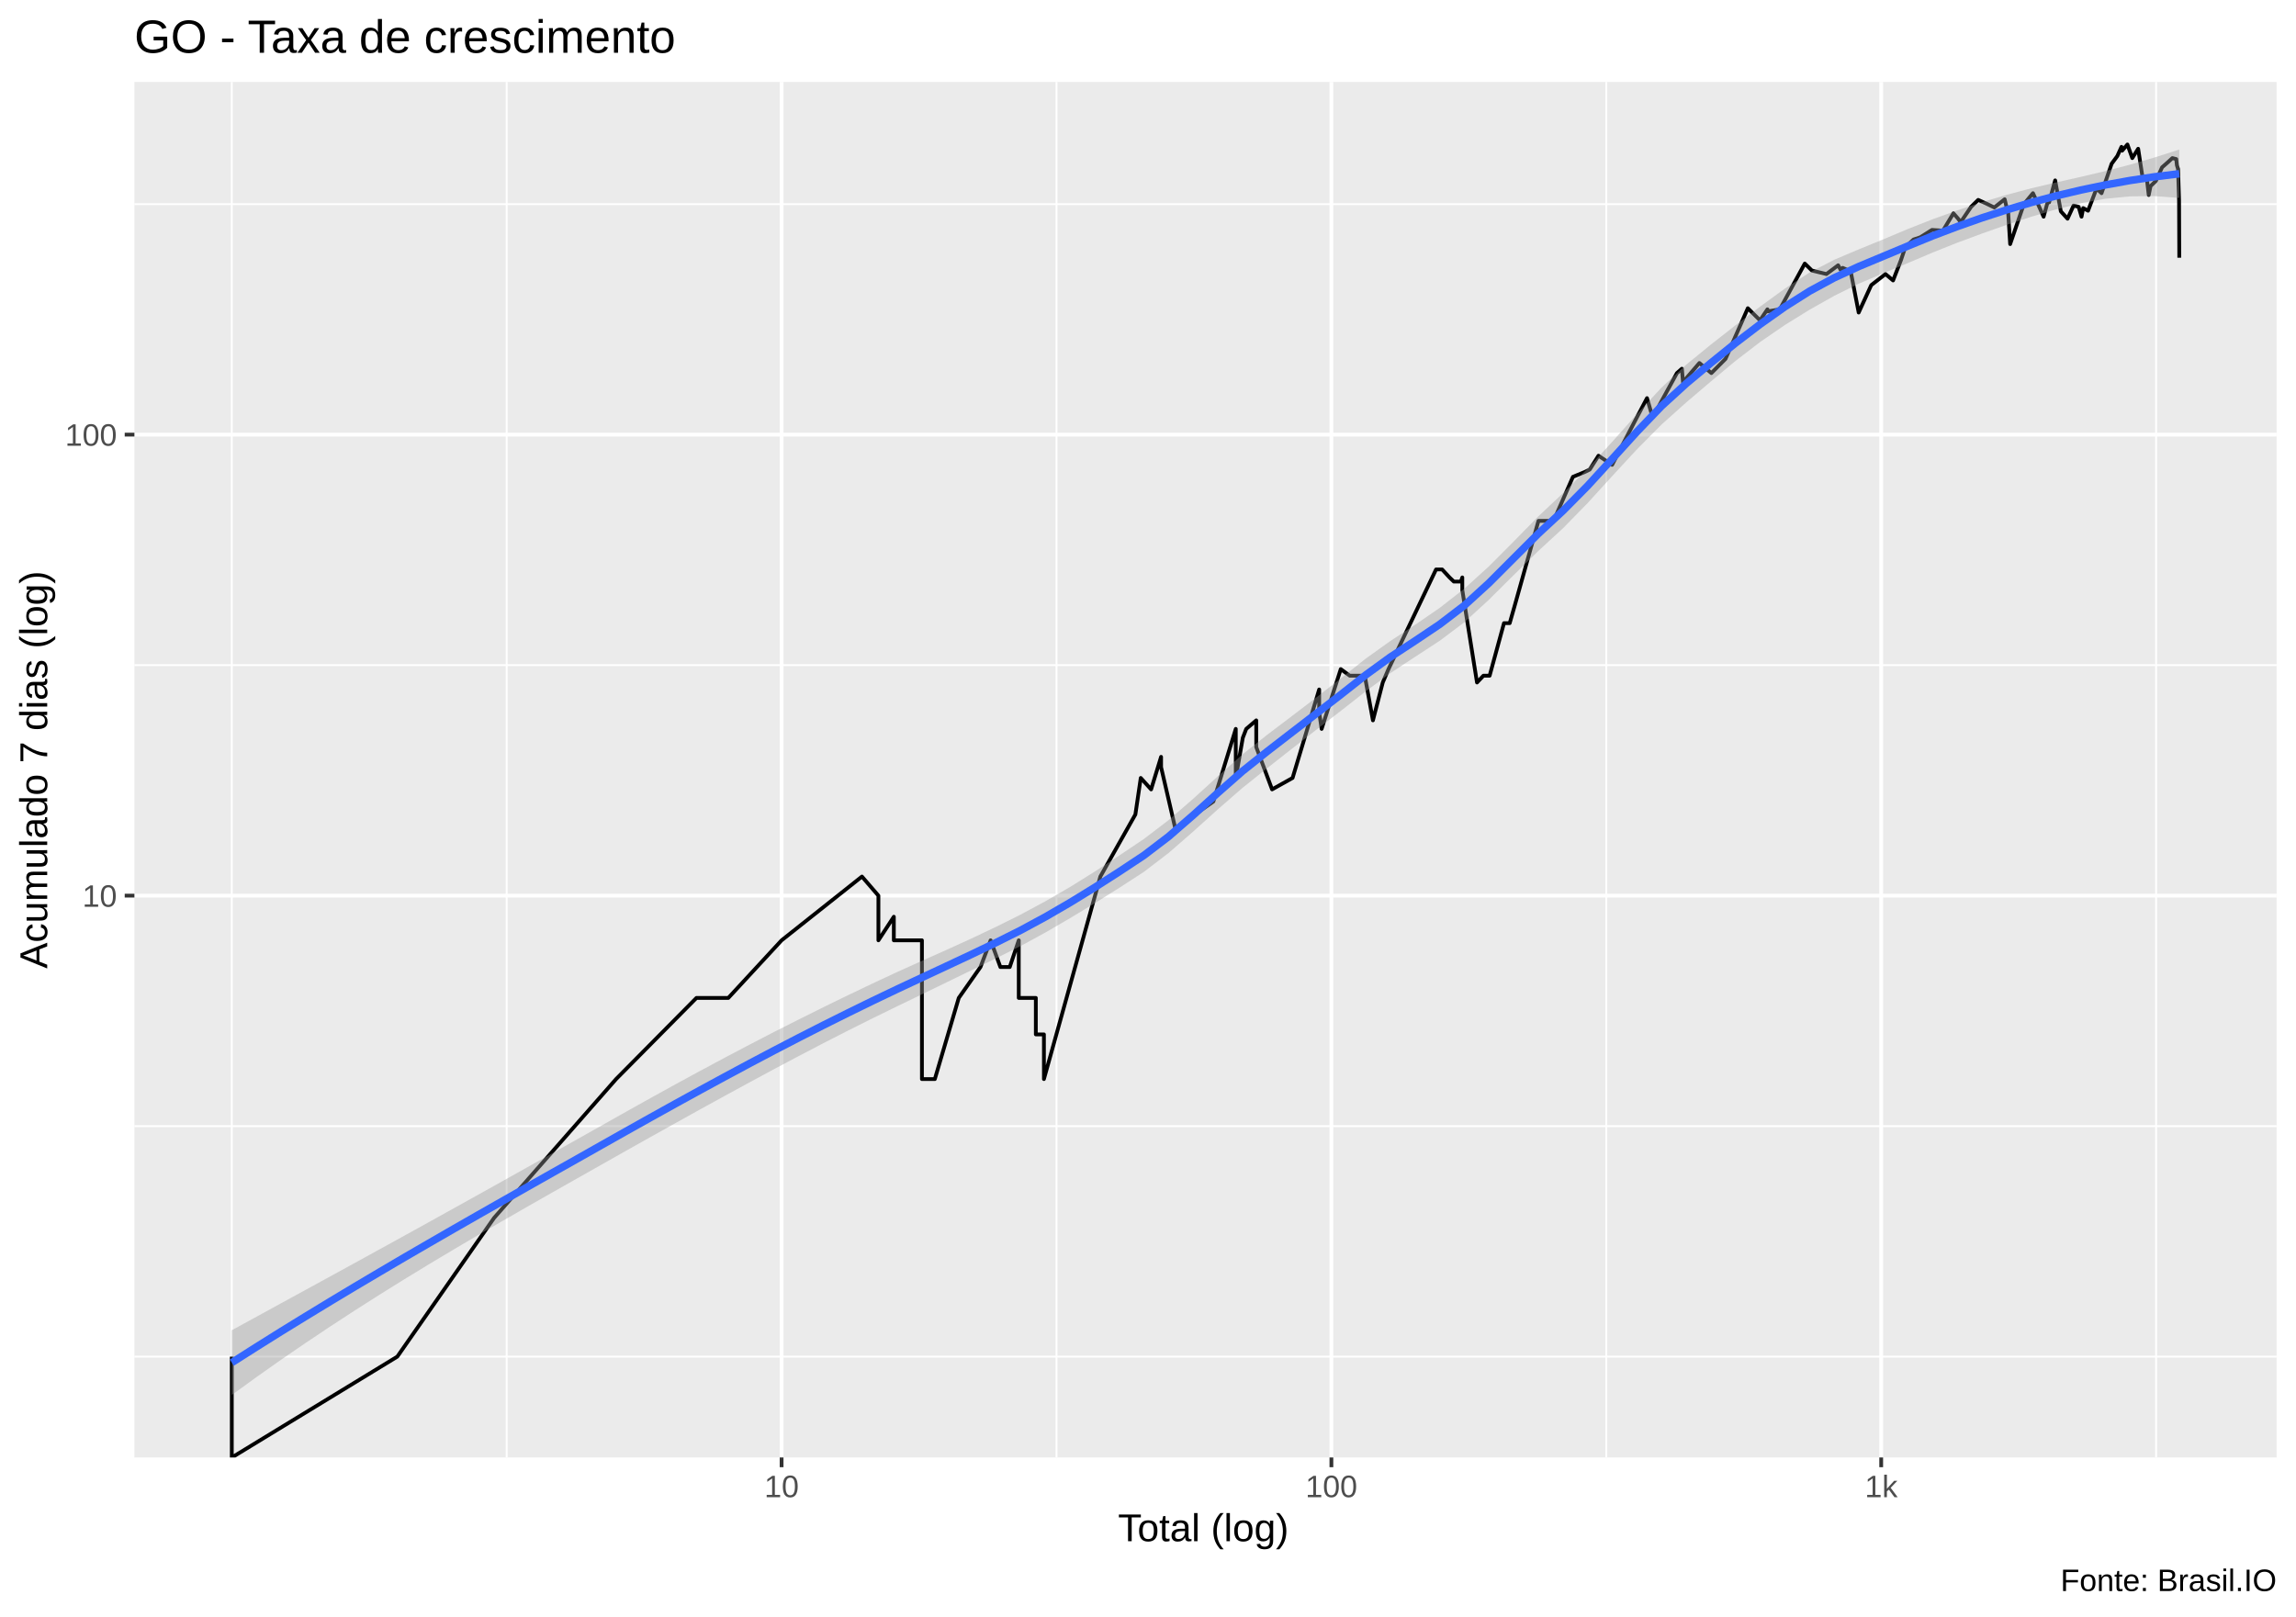
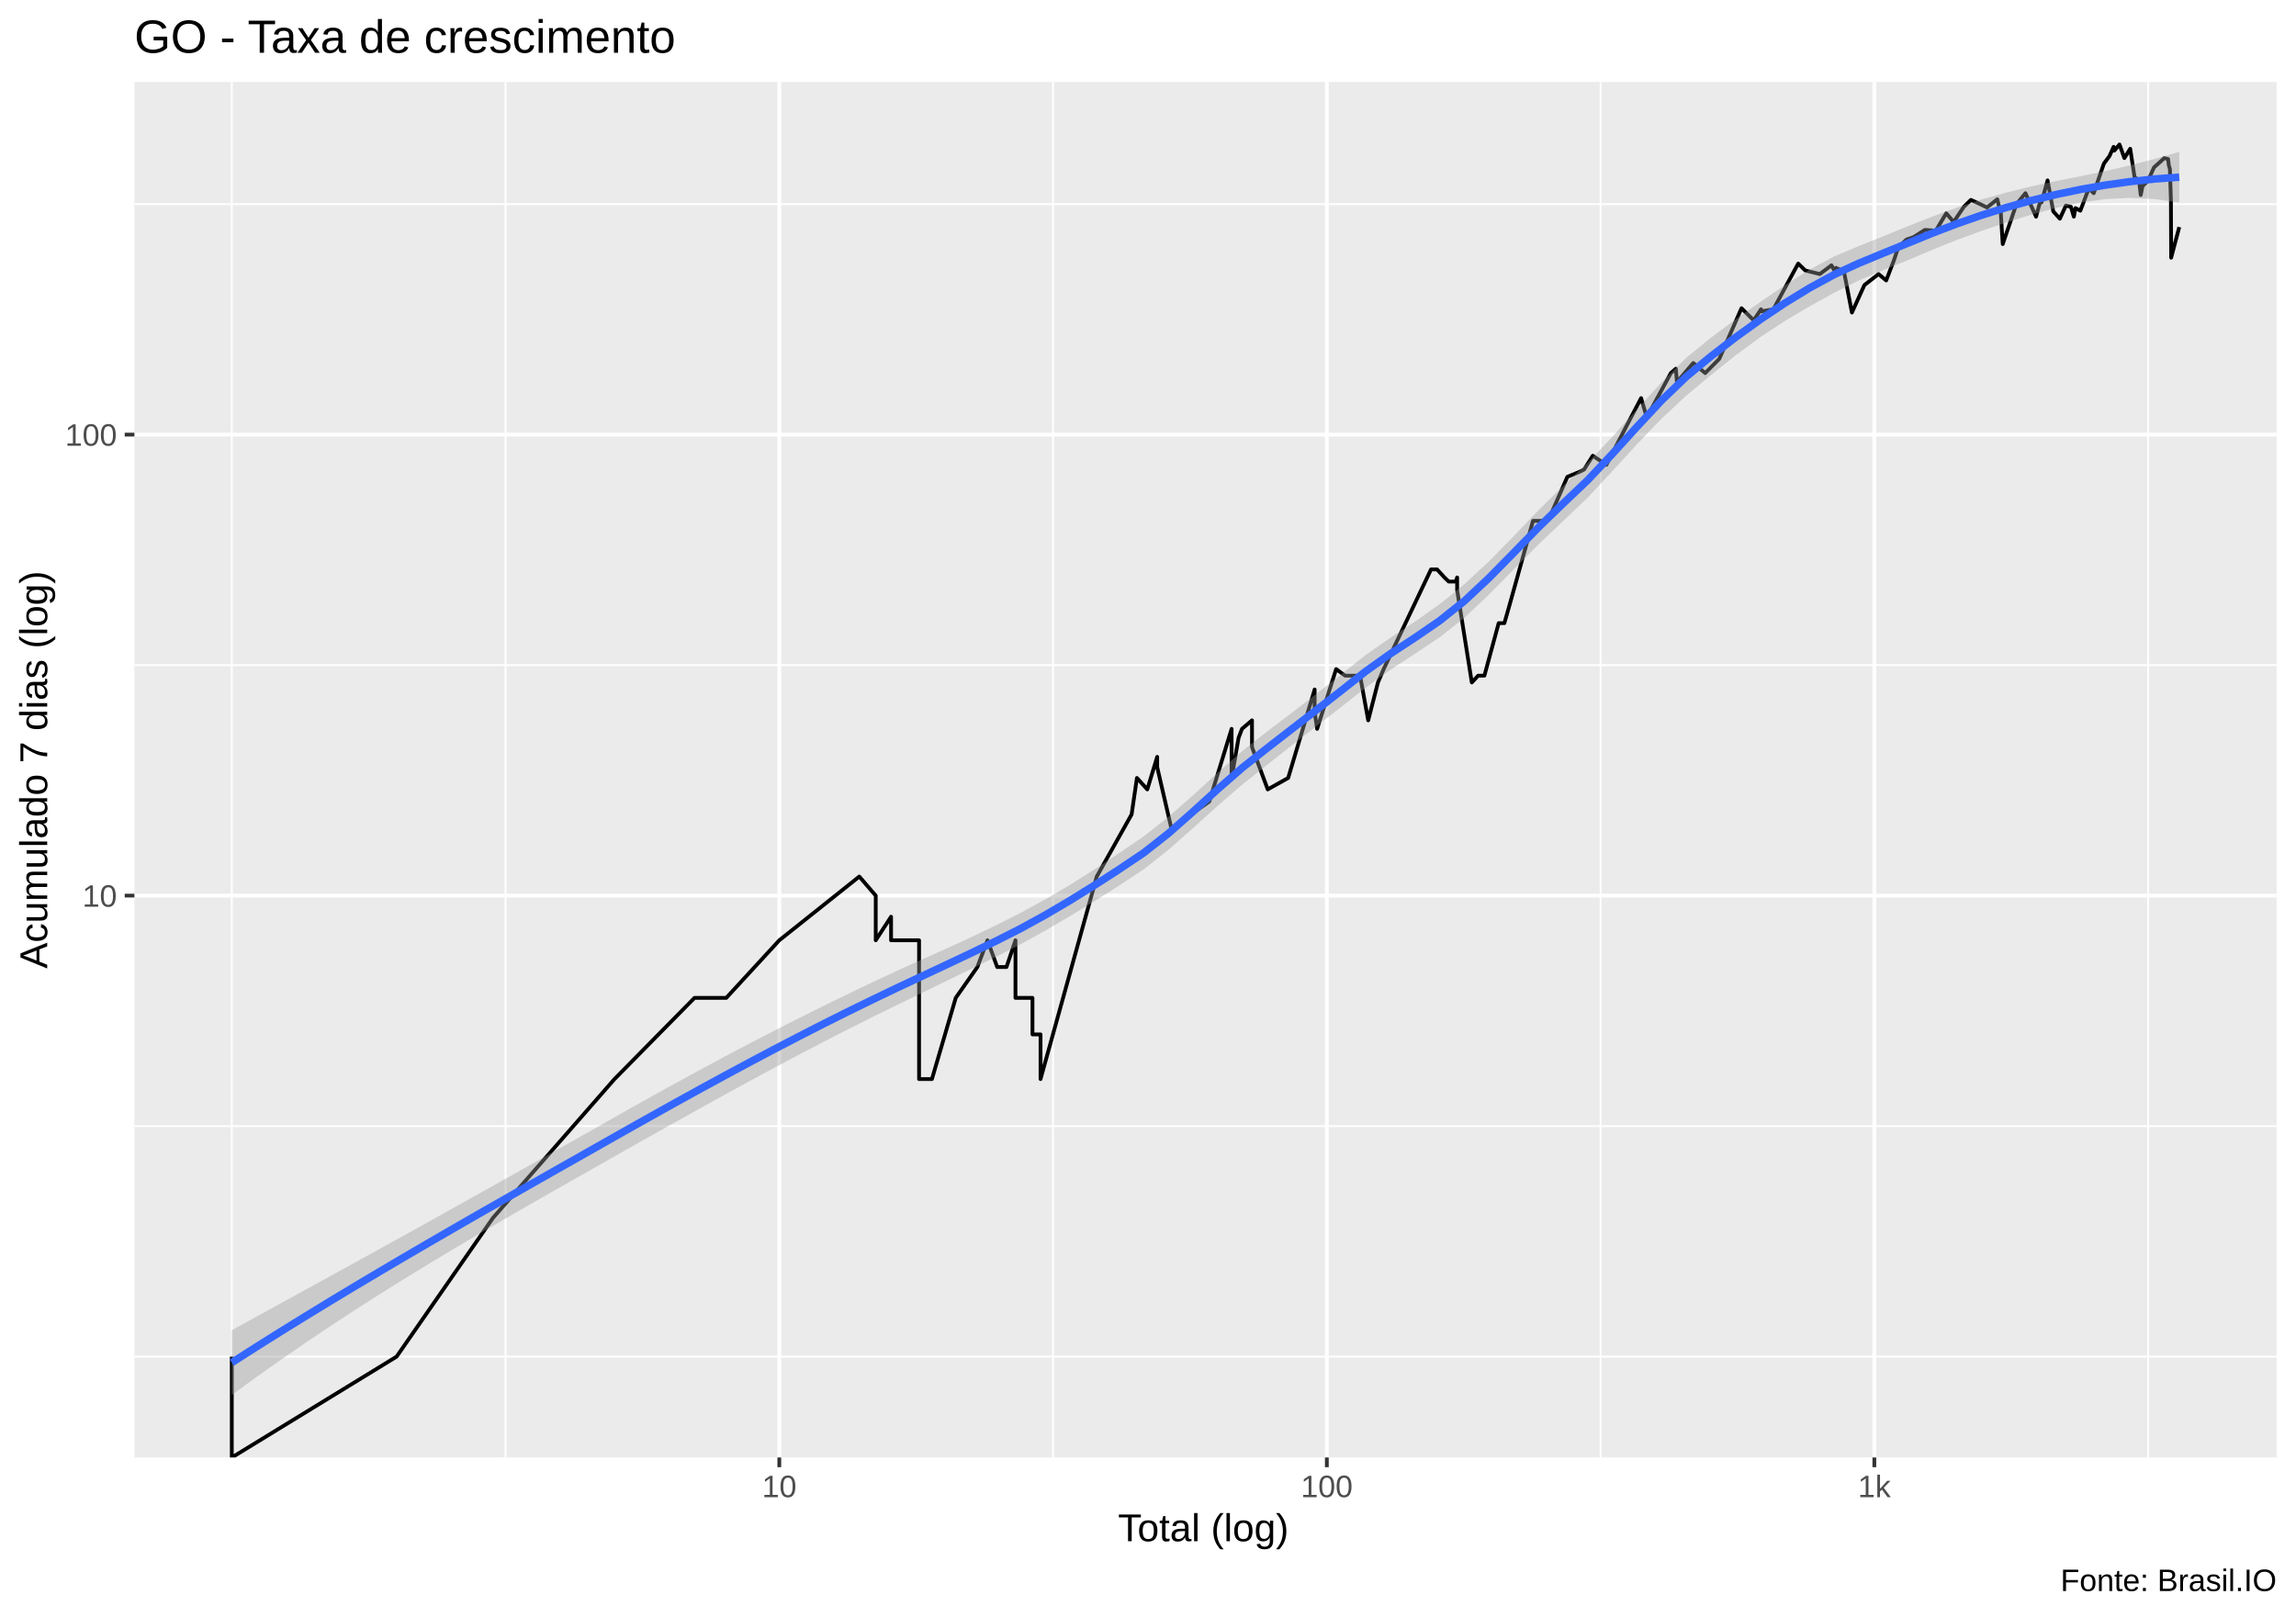
<svg xmlns="http://www.w3.org/2000/svg" viewBox="0 0 649.50 457.50">
  <defs>
    <style type="text/css">
    line, polyline, polygon, path, rect, circle {
      fill: none;
      stroke: #000000;
      stroke-linecap: round;
      stroke-linejoin: round;
      stroke-miterlimit: 10.00;
    }
  </style>
  </defs>
  <rect width="100%" height="100%" style="stroke: none; fill: #FFFFFF;" />
  <rect x="0.00" y="0" width="649.50" height="457.50" style="stroke-width: 1.07; stroke: #FFFFFF; fill: #FFFFFF;" />
  <defs>
    <clipPath id="cpMzguMDJ8NjQ0LjAyfDQxMi4zOHwyMy4xOQ==">
      <rect x="38.02" y="23.19" width="606.00" height="389.19" />
    </clipPath>
  </defs>
  <rect x="38.02" y="23.19" width="606.00" height="389.19" style="stroke-width: 1.07; stroke: none; fill: #EBEBEB;" clip-path="url(#cpMzguMDJ8NjQ0LjAyfDQxMi4zOHwyMy4xOQ==)" />
  <polyline points="38.02,383.84 644.02,383.84 " style="stroke-width: 0.53; stroke: #FFFFFF; stroke-linecap: butt;" clip-path="url(#cpMzguMDJ8NjQ0LjAyfDQxMi4zOHwyMy4xOQ==)" />
-   <polyline points="38.02,318.63 644.02,318.63 " style="stroke-width: 0.53; stroke: #FFFFFF; stroke-linecap: butt;" clip-path="url(#cpMzguMDJ8NjQ0LjAyfDQxMi4zOHwyMy4xOQ==)" />
+   <polyline points="38.02,318.62 644.02,318.62 " style="stroke-width: 0.53; stroke: #FFFFFF; stroke-linecap: butt;" clip-path="url(#cpMzguMDJ8NjQ0LjAyfDQxMi4zOHwyMy4xOQ==)" />
  <polyline points="38.02,188.19 644.02,188.19 " style="stroke-width: 0.53; stroke: #FFFFFF; stroke-linecap: butt;" clip-path="url(#cpMzguMDJ8NjQ0LjAyfDQxMi4zOHwyMy4xOQ==)" />
  <polyline points="38.02,57.76 644.02,57.76 " style="stroke-width: 0.53; stroke: #FFFFFF; stroke-linecap: butt;" clip-path="url(#cpMzguMDJ8NjQ0LjAyfDQxMi4zOHwyMy4xOQ==)" />
  <polyline points="65.57,412.38 65.57,23.19 " style="stroke-width: 0.53; stroke: #FFFFFF; stroke-linecap: butt;" clip-path="url(#cpMzguMDJ8NjQ0LjAyfDQxMi4zOHwyMy4xOQ==)" />
-   <polyline points="143.33,412.38 143.33,23.19 " style="stroke-width: 0.53; stroke: #FFFFFF; stroke-linecap: butt;" clip-path="url(#cpMzguMDJ8NjQ0LjAyfDQxMi4zOHwyMy4xOQ==)" />
-   <polyline points="298.87,412.38 298.87,23.19 " style="stroke-width: 0.53; stroke: #FFFFFF; stroke-linecap: butt;" clip-path="url(#cpMzguMDJ8NjQ0LjAyfDQxMi4zOHwyMy4xOQ==)" />
-   <polyline points="454.40,412.38 454.40,23.19 " style="stroke-width: 0.53; stroke: #FFFFFF; stroke-linecap: butt;" clip-path="url(#cpMzguMDJ8NjQ0LjAyfDQxMi4zOHwyMy4xOQ==)" />
-   <polyline points="609.93,412.38 609.93,23.19 " style="stroke-width: 0.53; stroke: #FFFFFF; stroke-linecap: butt;" clip-path="url(#cpMzguMDJ8NjQ0LjAyfDQxMi4zOHwyMy4xOQ==)" />
-   <polyline points="38.02,253.41 644.02,253.41 " style="stroke-width: 1.07; stroke: #FFFFFF; stroke-linecap: butt;" clip-path="url(#cpMzguMDJ8NjQ0LjAyfDQxMi4zOHwyMy4xOQ==)" />
+   <polyline points="143.01,412.38 143.01,23.19 " style="stroke-width: 0.53; stroke: #FFFFFF; stroke-linecap: butt;" clip-path="url(#cpMzguMDJ8NjQ0LjAyfDQxMi4zOHwyMy4xOQ==)" />
+   <polyline points="297.89,412.38 297.89,23.19 " style="stroke-width: 0.53; stroke: #FFFFFF; stroke-linecap: butt;" clip-path="url(#cpMzguMDJ8NjQ0LjAyfDQxMi4zOHwyMy4xOQ==)" />
+   <polyline points="452.78,412.38 452.78,23.19 " style="stroke-width: 0.53; stroke: #FFFFFF; stroke-linecap: butt;" clip-path="url(#cpMzguMDJ8NjQ0LjAyfDQxMi4zOHwyMy4xOQ==)" />
+   <polyline points="607.66,412.38 607.66,23.19 " style="stroke-width: 0.53; stroke: #FFFFFF; stroke-linecap: butt;" clip-path="url(#cpMzguMDJ8NjQ0LjAyfDQxMi4zOHwyMy4xOQ==)" />
+   <polyline points="38.02,253.40 644.02,253.40 " style="stroke-width: 1.07; stroke: #FFFFFF; stroke-linecap: butt;" clip-path="url(#cpMzguMDJ8NjQ0LjAyfDQxMi4zOHwyMy4xOQ==)" />
  <polyline points="38.02,122.97 644.02,122.97 " style="stroke-width: 1.07; stroke: #FFFFFF; stroke-linecap: butt;" clip-path="url(#cpMzguMDJ8NjQ0LjAyfDQxMi4zOHwyMy4xOQ==)" />
-   <polyline points="221.10,412.38 221.10,23.19 " style="stroke-width: 1.07; stroke: #FFFFFF; stroke-linecap: butt;" clip-path="url(#cpMzguMDJ8NjQ0LjAyfDQxMi4zOHwyMy4xOQ==)" />
-   <polyline points="376.63,412.38 376.63,23.19 " style="stroke-width: 1.07; stroke: #FFFFFF; stroke-linecap: butt;" clip-path="url(#cpMzguMDJ8NjQ0LjAyfDQxMi4zOHwyMy4xOQ==)" />
-   <polyline points="532.16,412.38 532.16,23.19 " style="stroke-width: 1.07; stroke: #FFFFFF; stroke-linecap: butt;" clip-path="url(#cpMzguMDJ8NjQ0LjAyfDQxMi4zOHwyMy4xOQ==)" />
-   <polyline points="65.57,383.84 65.57,383.84 65.57,383.84 65.57,383.84 65.57,383.84 65.57,383.84 65.57,383.84 65.57,412.38 112.39,383.84 112.39,383.84 139.78,344.58 174.28,305.31 174.28,305.31 197.01,282.35 197.01,282.35 206.03,282.35 221.10,266.05 243.83,248.01 248.49,253.41 248.49,253.41 248.49,266.05 252.85,259.38 252.85,266.05 260.80,266.05 260.80,305.31 264.45,305.31 264.45,305.31 271.22,282.35 277.36,273.61 280.23,266.05 282.99,273.61 282.99,273.61 285.64,273.61 288.19,266.05 288.19,282.35 293.02,282.35 293.02,292.67 295.31,292.67 295.31,292.67 295.31,305.31 311.27,248.01 321.18,230.44 322.70,220.11 325.63,223.35 325.63,223.35 328.45,214.14 328.45,217.05 332.46,234.35 343.24,226.78 349.58,206.23 349.58,220.11 351.57,208.74 352.54,206.23 355.37,203.82 355.37,211.38 359.85,223.35 365.65,220.11 373.17,195.08 373.17,199.28 373.17,201.50 373.87,206.23 379.28,189.32 381.83,191.18 386.07,191.18 388.38,203.82 391.16,193.10 391.16,193.10 392.78,189.32 406.23,161.12 407.96,161.12 410.05,163.38 411.27,164.55 413.26,164.55 413.66,163.38 413.66,166.96 417.82,193.10 419.63,191.18 421.39,191.18 425.45,176.31 427.07,176.31 428.65,170.78 435.20,147.38 438.25,147.38 439.86,146.51 444.96,134.91 448.32,133.53 449.70,132.85 452.18,128.94 456.04,131.52 462.21,119.67 465.91,112.65 467.51,118.09 474.37,105.56 475.78,104.32 476.09,108.11 480.73,102.71 484.12,105.56 488.12,101.54 494.43,87.21 497.88,90.63 499.98,87.52 499.98,88.12 503.48,87.52 510.54,74.57 512.55,76.54 516.67,77.54 519.98,75.06 520.95,76.79 521.27,75.79 523.53,76.79 525.79,88.43 529.34,80.68 533.37,77.54 535.52,79.35 537.74,73.62 538.97,69.95 541.31,67.77 543.23,67.13 546.53,65.05 549.63,65.26 552.59,60.36 553.92,61.88 554.65,62.86 557.59,58.52 559.60,56.56 561.94,57.62 564.16,58.70 567.09,56.38 567.65,58.70 568.05,59.62 568.64,69.06 572.50,57.80 575.09,54.66 576.37,57.44 578.10,61.31 579.56,56.03 579.66,57.26 581.37,51.04 582.98,59.80 584.87,61.88 586.58,58.16 588.01,58.52 588.83,61.31 589.30,58.88 590.68,59.62 593.08,53.32 594.49,54.66 597.35,46.32 598.95,44.16 600.13,41.55 600.32,42.63 601.81,40.88 603.19,44.73 604.85,42.09 606.08,50.10 607.36,51.04 607.84,55.17 608.35,52.66 609.86,51.20 611.61,47.35 613.28,45.88 614.53,44.73 615.62,45.01 615.81,46.76 616.13,47.80 616.42,56.73 616.48,72.91 " style="stroke-width: 1.07; stroke-linecap: butt;" clip-path="url(#cpMzguMDJ8NjQ0LjAyfDQxMi4zOHwyMy4xOQ==)" />
-   <polygon points="65.57,376.37 72.54,372.56 79.51,368.74 86.49,364.93 93.46,361.12 100.44,357.29 107.41,353.46 114.38,349.62 121.36,345.76 128.33,341.89 135.30,338.01 142.28,334.12 149.25,330.21 156.22,326.30 163.20,322.38 170.17,318.46 177.14,314.53 184.12,310.63 191.09,306.78 198.06,302.99 205.04,299.25 212.01,295.58 218.98,291.97 225.96,288.44 232.93,284.97 239.91,281.57 246.88,278.24 253.85,274.99 260.83,271.84 267.80,268.73 274.77,265.55 281.75,262.24 288.72,258.77 295.69,255.02 302.67,250.98 309.64,246.63 316.61,242.06 323.59,237.37 330.56,232.05 337.53,226.00 344.51,219.64 351.48,213.45 358.46,207.90 365.43,202.62 372.40,197.30 379.38,191.86 386.35,186.34 393.32,181.35 400.30,176.78 407.27,171.99 414.24,166.55 421.22,160.21 428.19,153.21 435.16,146.10 442.14,139.54 449.11,132.57 456.08,124.99 463.06,117.16 470.03,109.65 477.00,103.18 483.98,97.49 490.95,92.03 497.93,86.73 504.90,81.66 511.87,77.12 518.85,73.50 525.82,70.55 532.79,67.70 539.77,64.76 546.74,62.02 553.71,59.51 560.69,57.19 567.66,55.13 574.63,53.27 581.61,51.62 588.58,50.05 595.55,48.41 602.53,46.59 609.50,44.55 616.48,42.31 616.48,56.00 609.50,55.49 602.53,55.56 595.55,56.24 588.58,57.51 581.61,59.24 574.63,61.32 567.66,63.61 560.69,66.08 553.71,68.66 546.74,71.44 539.77,74.40 532.79,77.29 525.82,80.26 518.85,83.71 511.87,87.65 504.90,91.96 497.93,96.75 490.95,102.11 483.98,107.92 477.00,113.87 470.03,120.11 463.06,127.14 456.08,134.69 449.11,142.34 442.14,149.47 435.16,155.89 428.19,162.72 421.22,169.66 414.24,176.06 407.27,181.30 400.30,185.85 393.32,190.45 386.35,195.60 379.38,201.07 372.40,206.44 365.43,211.87 358.46,217.35 351.48,222.92 344.51,228.99 337.53,235.28 330.56,241.35 323.59,246.68 316.61,251.21 309.64,255.58 302.67,259.80 295.69,263.86 288.72,267.66 281.75,271.15 274.77,274.54 267.80,277.92 260.83,281.31 253.85,284.69 246.88,288.09 239.91,291.58 232.93,295.15 225.96,298.79 218.98,302.49 212.01,306.25 205.04,310.05 198.06,313.88 191.09,317.76 184.12,321.65 177.14,325.57 170.17,329.51 163.20,333.45 156.22,337.40 149.25,341.37 142.28,345.38 135.30,349.42 128.33,353.53 121.36,357.70 114.38,361.95 107.41,366.29 100.44,370.73 93.46,375.28 86.49,379.94 79.51,384.72 72.54,389.64 65.57,394.69 " style="stroke-width: 0.00; stroke: none; fill: #999999; fill-opacity: 0.40;" clip-path="url(#cpMzguMDJ8NjQ0LjAyfDQxMi4zOHwyMy4xOQ==)" />
-   <polyline points="65.57,376.37 72.54,372.56 79.51,368.74 86.49,364.93 93.46,361.12 100.44,357.29 107.41,353.46 114.38,349.62 121.36,345.76 128.33,341.89 135.30,338.01 142.28,334.12 149.25,330.21 156.22,326.30 163.20,322.38 170.17,318.46 177.14,314.53 184.12,310.63 191.09,306.78 198.06,302.99 205.04,299.25 212.01,295.58 218.98,291.97 225.96,288.44 232.93,284.97 239.91,281.57 246.88,278.24 253.85,274.99 260.83,271.84 267.80,268.73 274.77,265.55 281.75,262.24 288.72,258.77 295.69,255.02 302.67,250.98 309.64,246.63 316.61,242.06 323.59,237.37 330.56,232.05 337.53,226.00 344.51,219.64 351.48,213.45 358.46,207.90 365.43,202.62 372.40,197.30 379.38,191.86 386.35,186.34 393.32,181.35 400.30,176.78 407.27,171.99 414.24,166.55 421.22,160.21 428.19,153.21 435.16,146.10 442.14,139.54 449.11,132.57 456.08,124.99 463.06,117.16 470.03,109.65 477.00,103.18 483.98,97.49 490.95,92.03 497.93,86.73 504.90,81.66 511.87,77.12 518.85,73.50 525.82,70.55 532.79,67.70 539.77,64.76 546.74,62.02 553.71,59.51 560.69,57.19 567.66,55.13 574.63,53.27 581.61,51.62 588.58,50.05 595.55,48.41 602.53,46.59 609.50,44.55 616.48,42.31 " style="stroke-width: 2.13; stroke: none;" clip-path="url(#cpMzguMDJ8NjQ0LjAyfDQxMi4zOHwyMy4xOQ==)" />
-   <polyline points="616.48,56.00 609.50,55.49 602.53,55.56 595.55,56.24 588.58,57.51 581.61,59.24 574.63,61.32 567.66,63.61 560.69,66.08 553.71,68.66 546.74,71.44 539.77,74.40 532.79,77.29 525.82,80.26 518.85,83.71 511.87,87.65 504.90,91.96 497.93,96.75 490.95,102.11 483.98,107.92 477.00,113.87 470.03,120.11 463.06,127.14 456.08,134.69 449.11,142.34 442.14,149.47 435.16,155.89 428.19,162.72 421.22,169.66 414.24,176.06 407.27,181.30 400.30,185.85 393.32,190.45 386.35,195.60 379.38,201.07 372.40,206.44 365.43,211.87 358.46,217.35 351.48,222.92 344.51,228.99 337.53,235.28 330.56,241.35 323.59,246.68 316.61,251.21 309.64,255.58 302.67,259.80 295.69,263.86 288.72,267.66 281.75,271.15 274.77,274.54 267.80,277.92 260.83,281.31 253.85,284.69 246.88,288.09 239.91,291.58 232.93,295.15 225.96,298.79 218.98,302.49 212.01,306.25 205.04,310.05 198.06,313.88 191.09,317.76 184.12,321.65 177.14,325.57 170.17,329.51 163.20,333.45 156.22,337.40 149.25,341.37 142.28,345.38 135.30,349.42 128.33,353.53 121.36,357.70 114.38,361.95 107.41,366.29 100.44,370.73 93.46,375.28 86.49,379.94 79.51,384.72 72.54,389.64 65.57,394.69 " style="stroke-width: 2.13; stroke: none;" clip-path="url(#cpMzguMDJ8NjQ0LjAyfDQxMi4zOHwyMy4xOQ==)" />
-   <polyline points="65.57,385.53 72.54,381.10 79.51,376.73 86.49,372.44 93.46,368.20 100.44,364.01 107.41,359.88 114.38,355.78 121.36,351.73 128.33,347.71 135.30,343.72 142.28,339.75 149.25,335.79 156.22,331.85 163.20,327.92 170.17,323.98 177.14,320.05 184.12,316.14 191.09,312.27 198.06,308.44 205.04,304.65 212.01,300.91 218.98,297.23 225.96,293.61 232.93,290.06 239.91,286.58 246.88,283.17 253.85,279.84 260.83,276.57 267.80,273.32 274.77,270.05 281.75,266.70 288.72,263.21 295.69,259.44 302.67,255.39 309.64,251.11 316.61,246.64 323.59,242.02 330.56,236.70 337.53,230.64 344.51,224.32 351.48,218.19 358.46,212.62 365.43,207.24 372.40,201.87 379.38,196.47 386.35,190.97 393.32,185.90 400.30,181.32 407.27,176.64 414.24,171.31 421.22,164.94 428.19,157.96 435.16,150.99 442.14,144.51 449.11,137.46 456.08,129.84 463.06,122.15 470.03,114.88 477.00,108.52 483.98,102.70 490.95,97.07 497.93,91.74 504.90,86.81 511.87,82.39 518.85,78.61 525.82,75.40 532.79,72.49 539.77,69.58 546.74,66.73 553.71,64.09 560.69,61.63 567.66,59.37 574.63,57.29 581.61,55.43 588.58,53.78 595.55,52.33 602.53,51.07 609.50,50.02 616.48,49.16 " style="stroke-width: 2.13; stroke: #3366FF; stroke-linecap: butt;" clip-path="url(#cpMzguMDJ8NjQ0LjAyfDQxMi4zOHwyMy4xOQ==)" />
+   <polyline points="220.45,412.38 220.45,23.19 " style="stroke-width: 1.07; stroke: #FFFFFF; stroke-linecap: butt;" clip-path="url(#cpMzguMDJ8NjQ0LjAyfDQxMi4zOHwyMy4xOQ==)" />
+   <polyline points="375.34,412.38 375.34,23.19 " style="stroke-width: 1.07; stroke: #FFFFFF; stroke-linecap: butt;" clip-path="url(#cpMzguMDJ8NjQ0LjAyfDQxMi4zOHwyMy4xOQ==)" />
+   <polyline points="530.22,412.38 530.22,23.19 " style="stroke-width: 1.07; stroke: #FFFFFF; stroke-linecap: butt;" clip-path="url(#cpMzguMDJ8NjQ0LjAyfDQxMi4zOHwyMy4xOQ==)" />
+   <polyline points="65.57,383.84 65.57,383.84 65.57,383.84 65.57,383.84 65.57,383.84 65.57,383.84 65.57,383.84 65.57,412.38 112.19,383.84 112.19,383.84 139.47,344.57 173.83,305.31 173.83,305.31 196.46,282.34 196.46,282.34 205.44,282.34 220.45,266.04 243.08,248.01 247.73,253.40 247.73,253.40 247.73,266.04 252.07,259.37 252.07,266.04 259.99,266.04 259.99,305.31 263.63,305.31 263.63,305.31 270.36,282.34 276.48,273.61 279.34,266.04 282.09,273.61 282.09,273.61 284.72,273.61 287.26,266.04 287.26,282.34 292.07,282.34 292.07,292.67 294.35,292.67 294.35,292.67 294.35,305.31 310.25,248.01 320.11,230.44 321.62,220.11 324.55,223.35 324.55,223.35 327.35,214.14 327.35,217.05 331.35,234.34 342.09,226.78 348.40,206.22 348.40,220.11 350.38,208.74 351.34,206.22 354.17,203.81 354.17,211.38 358.62,223.35 364.40,220.11 371.89,195.08 371.89,199.28 371.89,201.50 372.59,206.22 377.97,189.31 380.51,191.17 384.74,191.17 387.04,203.81 389.80,193.09 389.80,193.09 391.41,189.31 404.81,161.11 406.53,161.11 408.61,163.38 409.83,164.55 411.82,164.55 412.20,163.38 412.20,166.96 416.35,193.09 418.15,191.17 419.91,191.17 423.95,176.31 425.56,176.31 427.14,170.78 433.66,147.37 436.70,147.37 438.30,146.51 443.38,134.91 446.72,133.53 448.10,132.85 450.57,128.94 454.41,131.52 460.56,119.67 464.24,112.64 465.84,118.09 472.66,105.55 474.07,104.32 474.38,108.11 479.00,102.71 482.37,105.55 486.36,101.53 492.64,87.21 496.08,90.63 498.17,87.51 498.17,88.12 501.66,87.51 508.68,74.57 510.69,76.53 514.79,77.54 518.09,75.06 519.05,76.78 519.37,75.79 521.62,76.78 523.88,88.43 527.40,80.67 531.42,77.54 533.57,79.35 535.77,73.62 537.00,69.95 539.33,67.77 541.24,67.13 544.53,65.05 547.61,65.26 550.56,60.36 551.88,61.88 552.61,62.86 555.54,58.52 557.54,56.56 559.87,57.62 562.09,58.70 565.00,56.38 565.56,58.70 565.95,59.62 566.54,69.06 570.39,57.80 572.97,54.66 574.24,57.44 575.96,61.31 577.41,56.03 577.51,57.26 579.22,51.04 580.83,59.80 582.70,61.88 584.41,58.16 585.83,58.52 586.65,61.31 587.12,58.88 588.49,59.62 590.88,53.32 592.28,54.66 595.14,46.32 596.73,44.16 597.90,41.55 598.09,42.63 599.57,40.88 600.95,44.73 602.60,42.09 603.83,50.10 605.10,51.04 605.58,55.17 606.08,52.66 607.59,51.20 609.34,47.35 611.00,45.88 612.24,44.73 613.32,45.01 613.52,46.76 613.83,47.80 614.12,56.73 614.18,72.91 616.48,64.24 " style="stroke-width: 1.07; stroke-linecap: butt;" clip-path="url(#cpMzguMDJ8NjQ0LjAyfDQxMi4zOHwyMy4xOQ==)" />
+   <polygon points="65.57,376.36 72.54,372.53 79.51,368.70 86.49,364.87 93.46,361.04 100.44,357.20 107.41,353.35 114.38,349.49 121.36,345.62 128.33,341.73 135.30,337.84 142.28,333.93 149.25,330.01 156.22,326.08 163.20,322.14 170.17,318.20 177.14,314.25 184.12,310.34 191.09,306.48 198.06,302.68 205.04,298.93 212.01,295.25 218.98,291.64 225.96,288.09 232.93,284.62 239.91,281.21 246.88,277.88 253.85,274.62 260.83,271.46 267.80,268.34 274.77,265.14 281.75,261.79 288.72,258.27 295.69,254.47 302.67,250.37 309.64,245.97 316.61,241.35 323.59,236.60 330.56,231.12 337.53,224.97 344.51,218.57 351.48,212.43 358.46,206.96 365.43,201.66 372.40,196.31 379.38,190.82 386.35,185.30 393.32,180.43 400.30,175.85 407.27,170.93 414.24,165.30 421.22,158.81 428.19,151.72 435.16,144.42 442.14,137.53 449.11,130.93 456.08,123.60 463.06,115.84 470.03,108.16 477.00,101.25 483.98,95.54 490.95,90.36 497.93,85.45 504.90,80.71 511.87,76.30 518.85,72.56 525.82,69.61 532.79,66.83 539.77,63.97 546.74,61.23 553.71,58.69 560.69,56.40 567.66,54.45 574.63,52.73 581.61,51.24 588.58,49.85 595.55,48.40 602.53,46.78 609.50,44.95 616.48,42.97 616.48,57.29 609.50,56.32 602.53,55.99 595.55,56.34 588.58,57.32 581.61,58.83 574.63,60.73 567.66,62.91 560.69,65.27 553.71,67.83 546.74,70.64 539.77,73.58 532.79,76.39 525.82,79.36 518.85,82.83 511.87,86.69 504.90,90.82 497.93,95.41 490.95,100.56 483.98,106.14 477.00,111.94 470.03,118.45 463.06,125.70 456.08,133.33 449.11,140.81 442.14,147.46 435.16,154.09 428.19,161.13 421.22,168.22 414.24,174.81 407.27,180.31 400.30,184.95 393.32,189.51 386.35,194.55 379.38,200.05 372.40,205.45 365.43,210.89 358.46,216.39 351.48,221.93 344.51,227.95 337.53,234.26 330.56,240.42 323.59,245.92 316.61,250.54 309.64,254.95 302.67,259.21 295.69,263.31 288.72,267.17 281.75,270.71 274.77,274.12 267.80,277.51 260.83,280.91 253.85,284.31 246.88,287.72 239.91,291.21 232.93,294.79 225.96,298.43 218.98,302.15 212.01,305.91 205.04,309.72 198.06,313.58 191.09,317.46 184.12,321.37 177.14,325.31 170.17,329.26 163.20,333.22 156.22,337.18 149.25,341.17 142.28,345.19 135.30,349.25 128.33,353.37 121.36,357.56 114.38,361.82 107.41,366.18 100.44,370.63 93.46,375.20 86.49,379.88 79.51,384.68 72.54,389.62 65.57,394.69 " style="stroke-width: 0.00; stroke: none; fill: #999999; fill-opacity: 0.40;" clip-path="url(#cpMzguMDJ8NjQ0LjAyfDQxMi4zOHwyMy4xOQ==)" />
+   <polyline points="65.57,376.36 72.54,372.53 79.51,368.70 86.49,364.87 93.46,361.04 100.44,357.20 107.41,353.35 114.38,349.49 121.36,345.62 128.33,341.73 135.30,337.84 142.28,333.93 149.25,330.01 156.22,326.08 163.20,322.14 170.17,318.20 177.14,314.25 184.12,310.34 191.09,306.48 198.06,302.68 205.04,298.93 212.01,295.25 218.98,291.64 225.96,288.09 232.93,284.62 239.91,281.21 246.88,277.88 253.85,274.62 260.83,271.46 267.80,268.34 274.77,265.14 281.75,261.79 288.72,258.27 295.69,254.47 302.67,250.37 309.64,245.97 316.61,241.35 323.59,236.60 330.56,231.12 337.53,224.97 344.51,218.57 351.48,212.43 358.46,206.96 365.43,201.66 372.40,196.31 379.38,190.82 386.35,185.30 393.32,180.43 400.30,175.85 407.27,170.93 414.24,165.30 421.22,158.81 428.19,151.72 435.16,144.42 442.14,137.53 449.11,130.93 456.08,123.60 463.06,115.84 470.03,108.16 477.00,101.25 483.98,95.54 490.95,90.36 497.93,85.45 504.90,80.71 511.87,76.30 518.85,72.56 525.82,69.61 532.79,66.83 539.77,63.97 546.74,61.23 553.71,58.69 560.69,56.40 567.66,54.45 574.63,52.73 581.61,51.24 588.58,49.85 595.55,48.40 602.53,46.78 609.50,44.95 616.48,42.97 " style="stroke-width: 2.13; stroke: none;" clip-path="url(#cpMzguMDJ8NjQ0LjAyfDQxMi4zOHwyMy4xOQ==)" />
+   <polyline points="616.48,57.29 609.50,56.32 602.53,55.99 595.55,56.34 588.58,57.32 581.61,58.83 574.63,60.73 567.66,62.91 560.69,65.27 553.71,67.83 546.74,70.64 539.77,73.58 532.79,76.39 525.82,79.36 518.85,82.83 511.87,86.69 504.90,90.82 497.93,95.41 490.95,100.56 483.98,106.14 477.00,111.94 470.03,118.45 463.06,125.70 456.08,133.33 449.11,140.81 442.14,147.46 435.16,154.09 428.19,161.13 421.22,168.22 414.24,174.81 407.27,180.31 400.30,184.95 393.32,189.51 386.35,194.55 379.38,200.05 372.40,205.45 365.43,210.89 358.46,216.39 351.48,221.93 344.51,227.95 337.53,234.26 330.56,240.42 323.59,245.92 316.61,250.54 309.64,254.95 302.67,259.21 295.69,263.31 288.72,267.17 281.75,270.71 274.77,274.12 267.80,277.51 260.83,280.91 253.85,284.31 246.88,287.72 239.91,291.21 232.93,294.79 225.96,298.43 218.98,302.15 212.01,305.91 205.04,309.72 198.06,313.58 191.09,317.46 184.12,321.37 177.14,325.31 170.17,329.26 163.20,333.22 156.22,337.18 149.25,341.17 142.28,345.19 135.30,349.25 128.33,353.37 121.36,357.56 114.38,361.82 107.41,366.18 100.44,370.63 93.46,375.20 86.49,379.88 79.51,384.68 72.54,389.62 65.57,394.69 " style="stroke-width: 2.13; stroke: none;" clip-path="url(#cpMzguMDJ8NjQ0LjAyfDQxMi4zOHwyMy4xOQ==)" />
+   <polyline points="65.57,385.52 72.54,381.07 79.51,376.69 86.49,372.38 93.46,368.12 100.44,363.92 107.41,359.77 114.38,355.66 121.36,351.59 128.33,347.55 135.30,343.54 142.28,339.56 149.25,335.59 156.22,331.63 163.20,327.68 170.17,323.73 177.14,319.78 184.12,315.86 191.09,311.97 198.06,308.13 205.04,304.33 212.01,300.58 218.98,296.89 225.96,293.26 232.93,289.70 239.91,286.21 246.88,282.80 253.85,279.46 260.83,276.19 267.80,272.92 274.77,269.63 281.75,266.25 288.72,262.72 295.69,258.89 302.67,254.79 309.64,250.46 316.61,245.95 323.59,241.26 330.56,235.77 337.53,229.61 344.51,223.26 351.48,217.18 358.46,211.67 365.43,206.27 372.40,200.88 379.38,195.44 386.35,189.93 393.32,184.97 400.30,180.40 407.27,175.62 414.24,170.05 421.22,163.51 428.19,156.42 435.16,149.26 442.14,142.49 449.11,135.87 456.08,128.46 463.06,120.77 470.03,113.30 477.00,106.59 483.98,100.84 490.95,95.46 497.93,90.43 504.90,85.76 511.87,81.49 518.85,77.69 525.82,74.49 532.79,71.61 539.77,68.77 546.74,65.93 553.71,63.26 560.69,60.84 567.66,58.68 574.63,56.73 581.61,55.04 588.58,53.59 595.55,52.37 602.53,51.39 609.50,50.64 616.48,50.13 " style="stroke-width: 2.13; stroke: #3366FF; stroke-linecap: butt;" clip-path="url(#cpMzguMDJ8NjQ0LjAyfDQxMi4zOHwyMy4xOQ==)" />
  <defs>
    <clipPath id="cpMC4wMHw2NDkuNTB8NDU3LjUwfDAuMDA=">
      <rect x="0.00" y="0.00" width="649.50" height="457.50" />
    </clipPath>
  </defs>
  <g clip-path="url(#cpMC4wMHw2NDkuNTB8NDU3LjUwfDAuMDA=)">
-     <text x="23.30" y="256.56" style="font-size: 8.80px; fill: #4D4D4D; font-family: Arial;" textLength="9.79px" lengthAdjust="spacingAndGlyphs">10</text>
+     <text x="23.30" y="256.55" style="font-size: 8.80px; fill: #4D4D4D; font-family: Arial;" textLength="9.79px" lengthAdjust="spacingAndGlyphs">10</text>
  </g>
  <g clip-path="url(#cpMC4wMHw2NDkuNTB8NDU3LjUwfDAuMDA=)">
    <text x="18.41" y="126.12" style="font-size: 8.80px; fill: #4D4D4D; font-family: Arial;" textLength="14.68px" lengthAdjust="spacingAndGlyphs">100</text>
  </g>
-   <polyline points="35.28,253.41 38.02,253.41 " style="stroke-width: 1.07; stroke: #333333; stroke-linecap: butt;" clip-path="url(#cpMC4wMHw2NDkuNTB8NDU3LjUwfDAuMDA=)" />
+   <polyline points="35.28,253.40 38.02,253.40 " style="stroke-width: 1.07; stroke: #333333; stroke-linecap: butt;" clip-path="url(#cpMC4wMHw2NDkuNTB8NDU3LjUwfDAuMDA=)" />
  <polyline points="35.28,122.97 38.02,122.97 " style="stroke-width: 1.07; stroke: #333333; stroke-linecap: butt;" clip-path="url(#cpMC4wMHw2NDkuNTB8NDU3LjUwfDAuMDA=)" />
-   <polyline points="221.10,415.12 221.10,412.38 " style="stroke-width: 1.07; stroke: #333333; stroke-linecap: butt;" clip-path="url(#cpMC4wMHw2NDkuNTB8NDU3LjUwfDAuMDA=)" />
-   <polyline points="376.63,415.12 376.63,412.38 " style="stroke-width: 1.07; stroke: #333333; stroke-linecap: butt;" clip-path="url(#cpMC4wMHw2NDkuNTB8NDU3LjUwfDAuMDA=)" />
-   <polyline points="532.16,415.12 532.16,412.38 " style="stroke-width: 1.07; stroke: #333333; stroke-linecap: butt;" clip-path="url(#cpMC4wMHw2NDkuNTB8NDU3LjUwfDAuMDA=)" />
+   <polyline points="220.45,415.12 220.45,412.38 " style="stroke-width: 1.07; stroke: #333333; stroke-linecap: butt;" clip-path="url(#cpMC4wMHw2NDkuNTB8NDU3LjUwfDAuMDA=)" />
+   <polyline points="375.34,415.12 375.34,412.38 " style="stroke-width: 1.07; stroke: #333333; stroke-linecap: butt;" clip-path="url(#cpMC4wMHw2NDkuNTB8NDU3LjUwfDAuMDA=)" />
+   <polyline points="530.22,415.12 530.22,412.38 " style="stroke-width: 1.07; stroke: #333333; stroke-linecap: butt;" clip-path="url(#cpMC4wMHw2NDkuNTB8NDU3LjUwfDAuMDA=)" />
  <g clip-path="url(#cpMC4wMHw2NDkuNTB8NDU3LjUwfDAuMDA=)">
-     <text x="216.21" y="423.61" style="font-size: 8.80px; fill: #4D4D4D; font-family: Arial;" textLength="9.79px" lengthAdjust="spacingAndGlyphs">10</text>
+     <text x="215.56" y="423.61" style="font-size: 8.80px; fill: #4D4D4D; font-family: Arial;" textLength="9.79px" lengthAdjust="spacingAndGlyphs">10</text>
  </g>
  <g clip-path="url(#cpMC4wMHw2NDkuNTB8NDU3LjUwfDAuMDA=)">
-     <text x="369.29" y="423.61" style="font-size: 8.80px; fill: #4D4D4D; font-family: Arial;" textLength="14.68px" lengthAdjust="spacingAndGlyphs">100</text>
+     <text x="367.99" y="423.61" style="font-size: 8.80px; fill: #4D4D4D; font-family: Arial;" textLength="14.68px" lengthAdjust="spacingAndGlyphs">100</text>
  </g>
  <g clip-path="url(#cpMC4wMHw2NDkuNTB8NDU3LjUwfDAuMDA=)">
-     <text x="527.52" y="423.61" style="font-size: 8.80px; fill: #4D4D4D; font-family: Arial;" textLength="9.29px" lengthAdjust="spacingAndGlyphs">1k</text>
+     <text x="525.57" y="423.61" style="font-size: 8.80px; fill: #4D4D4D; font-family: Arial;" textLength="9.29px" lengthAdjust="spacingAndGlyphs">1k</text>
  </g>
  <g clip-path="url(#cpMC4wMHw2NDkuNTB8NDU3LjUwfDAuMDA=)">
    <text x="316.26" y="436.07" style="font-size: 11.00px; font-family: Arial;" textLength="49.52px" lengthAdjust="spacingAndGlyphs">Total (log)</text>
  </g>
  <g clip-path="url(#cpMC4wMHw2NDkuNTB8NDU3LjUwfDAuMDA=)">
    <text transform="translate(13.35,274.03) rotate(-90)" style="font-size: 11.00px; font-family: Arial;" textLength="112.50px" lengthAdjust="spacingAndGlyphs">Acumulado 7 dias (log)</text>
  </g>
  <g clip-path="url(#cpMC4wMHw2NDkuNTB8NDU3LjUwfDAuMDA=)">
    <text x="38.02" y="14.93" style="font-size: 13.20px; font-family: Arial;" textLength="154.78px" lengthAdjust="spacingAndGlyphs">GO - Taxa de crescimento</text>
  </g>
  <g clip-path="url(#cpMC4wMHw2NDkuNTB8NDU3LjUwfDAuMDA=)">
    <text x="582.89" y="450.17" style="font-size: 8.80px; font-family: Arial;" textLength="61.13px" lengthAdjust="spacingAndGlyphs">Fonte: Brasil.IO</text>
  </g>
</svg>
